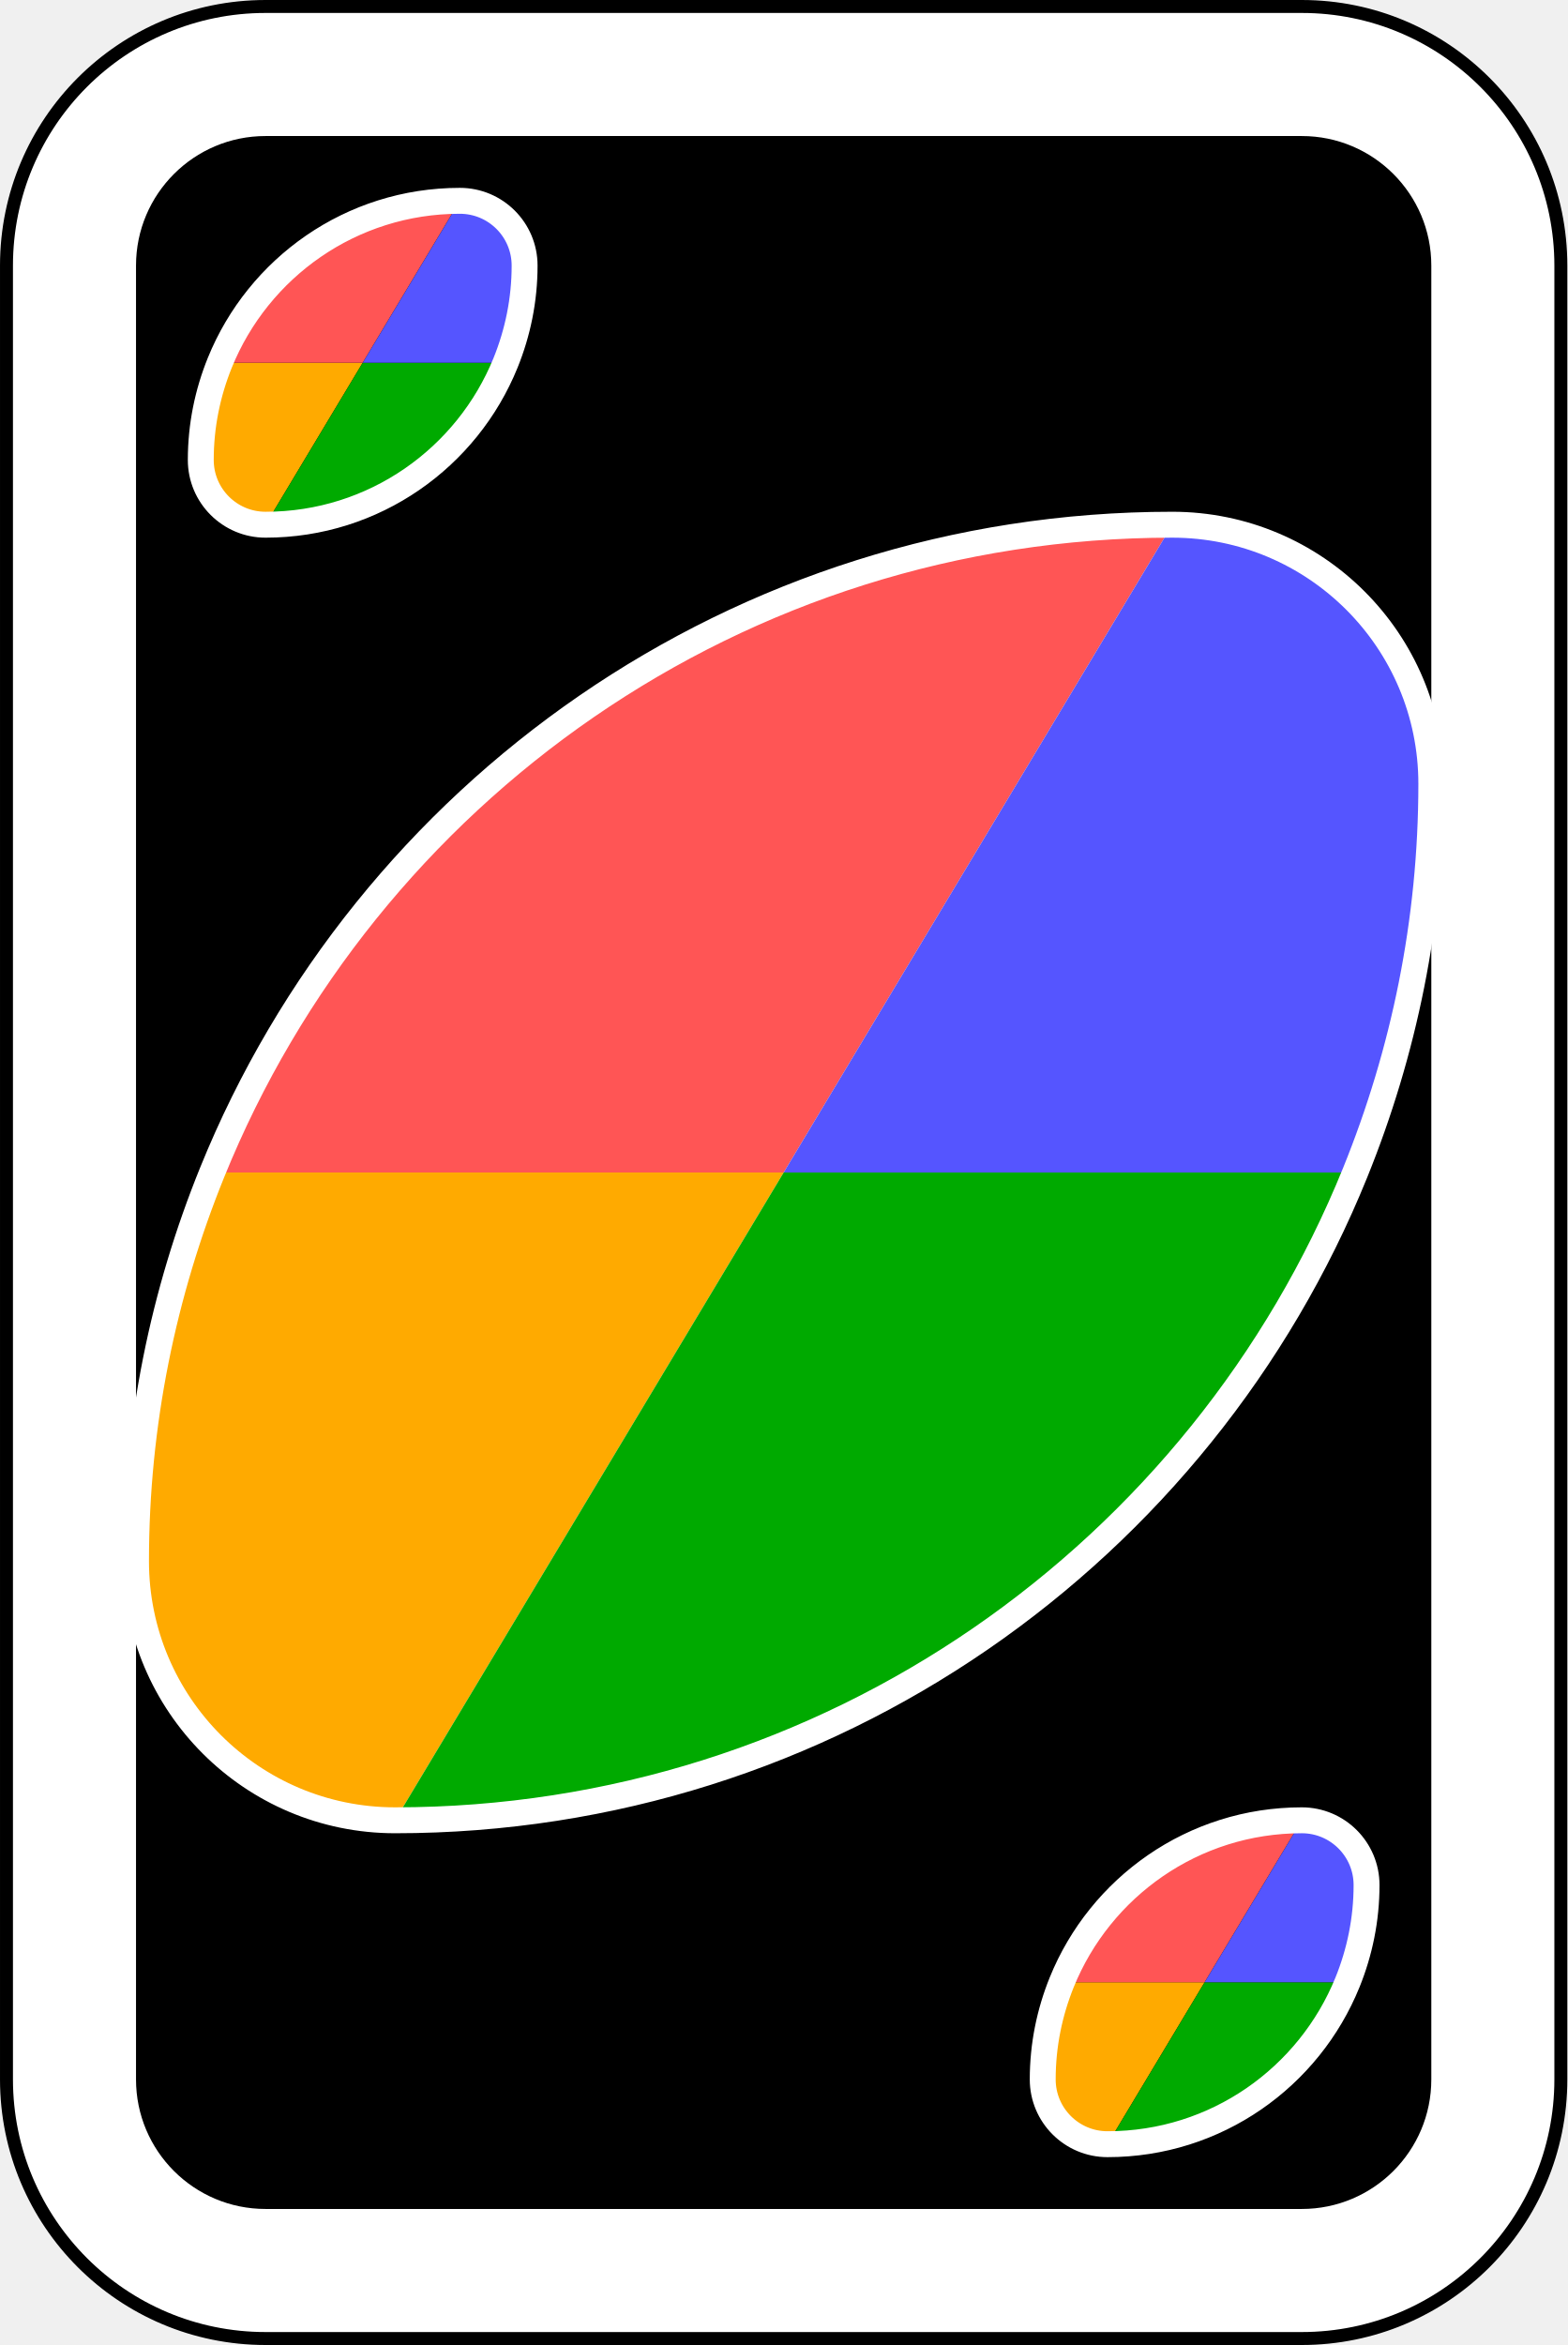
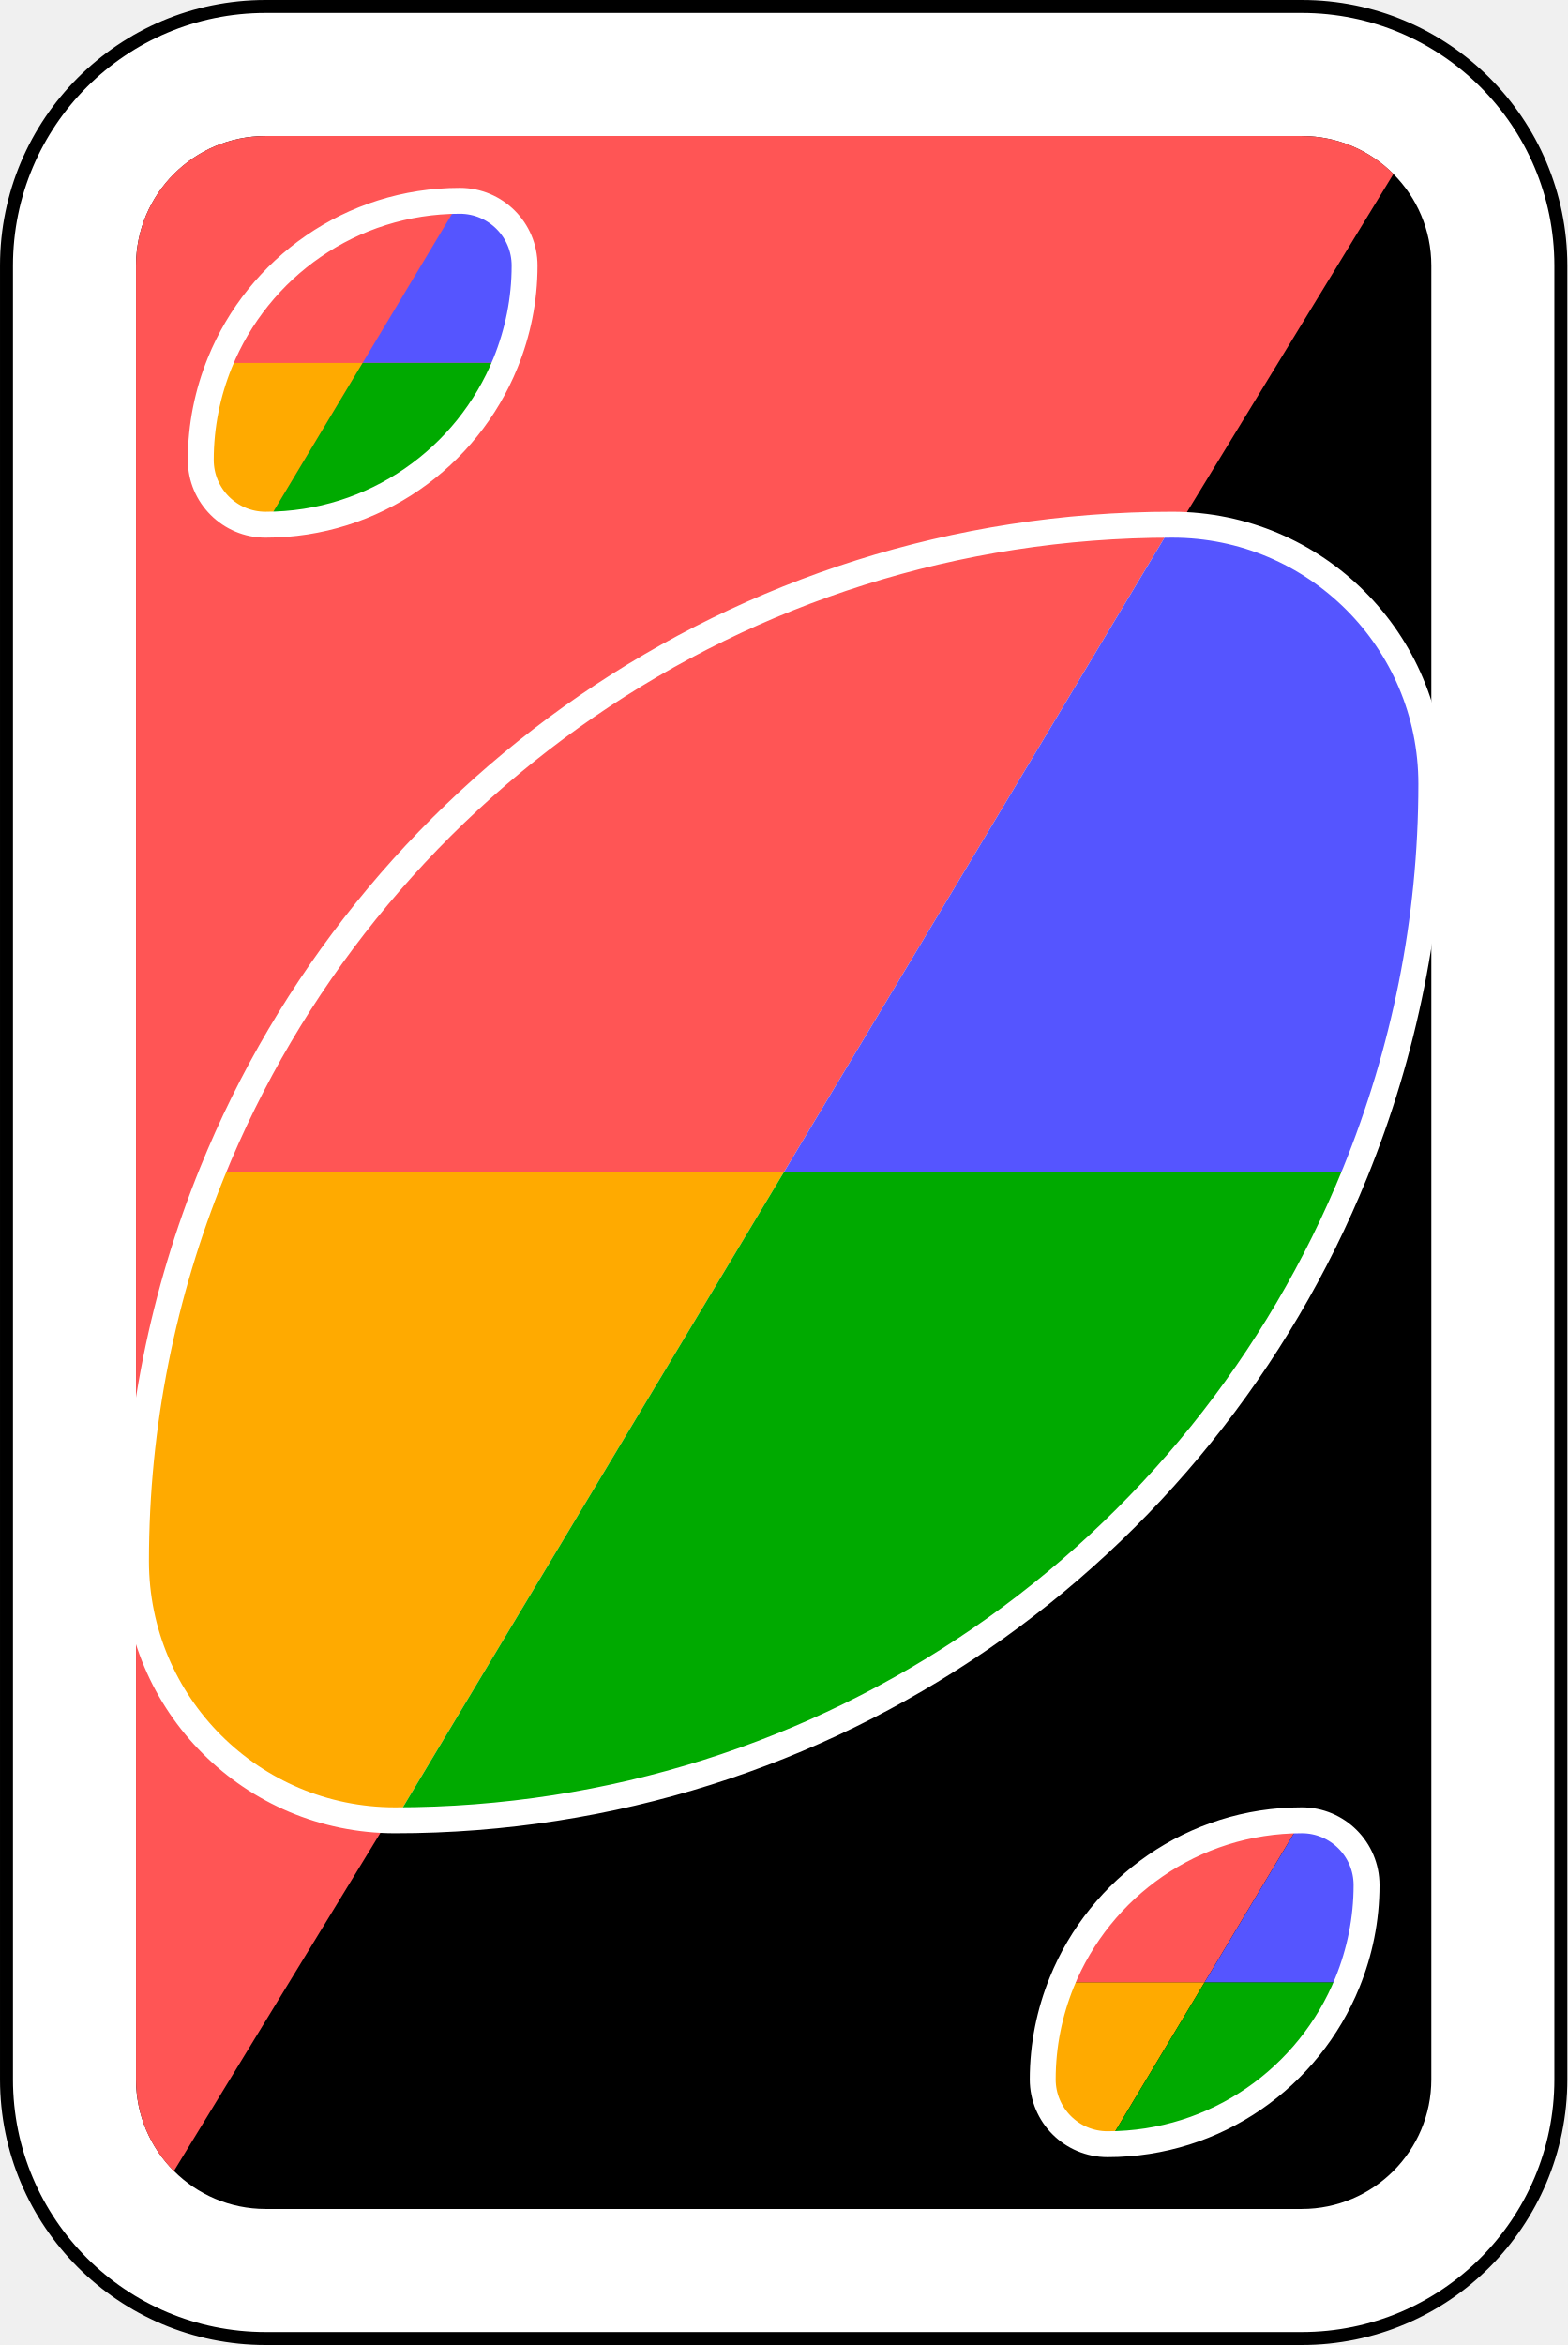
<svg xmlns="http://www.w3.org/2000/svg" width="68.298mm" height="102.164mm" viewBox="0 0 242 362" id="svg6093" version="1.1">
  <defs id="defs6095" />
  <g id="layer1" transform="translate(-270.4286,-325.6479)">
    <g id="g9888-0-5" transform="translate(-1588.571,1074.286)">
      <rect style="fill:#ffffff;fill-opacity:1;fill-rule:evenodd;stroke:#000000;stroke-width:2;stroke-miterlimit:4;stroke-dasharray:none" id="rect2987-8-5-81-2-4-9" y="-747.638" x="1860" ry="40" rx="40" height="360" width="240" />
      <rect style="fill:#000000;fill-opacity:1;fill-rule:evenodd;stroke:none" id="rect3757-26-33-5-9-0-0" y="-727.638" x="1880" ry="20" rx="20" height="320" width="200" />
+       <path id="rect2209" style="fill:#ff5555;fill-opacity:1;fill-rule:evenodd;stroke:none" d="m 1900,-727.638 h 160 c 5.54,0 10.54,2.23 14.155,5.845 l -188.31,308.31 c -3.615,-3.615 -5.845,-8.615 -5.845,-14.155 v -280 c 0,-11.08 8.92,-20 20,-20 z" />
      <path style="fill:#ffffff;fill-opacity:1;fill-rule:evenodd;stroke:none" id="path3773-0-4-8-4-60-3-86-5-7-5" d="m 2040,-667.638 c -88.366,0 -160,71.634 -160,160 0,22.091 17.909,40 40,40 88.366,0 160,-71.634 160,-160 0,-22.091 -17.909,-40 -40,-40 z" />
-       <path style="fill:#ffaa00;fill-opacity:1;fill-rule:evenodd;stroke:none" id="path3773-0-4-8-8-7-9-0-9-1" d="m 1891.75,-567.638 c -7.513,18.542 -11.75,38.763 -11.75,60 0,22.091 17.909,40 40,40 l 60,-100 -88.25,0 z" />
-       <path style="fill:#00aa00;fill-opacity:1;fill-rule:evenodd;stroke:none" id="path3773-0-4-8-8-5-6-5-0-08-2" d="m 1980,-567.638 -60,100 c 67.129,0 124.502,-41.389 148.25,-100 l -88.25,0 z" />
-       <path style="fill:#ff5555;fill-opacity:1;fill-rule:evenodd;stroke:none" id="path3773-0-4-8-8-1-4-3-1-0" d="m 2040,-667.638 c -67.129,0 -124.502,41.389 -148.25,100 l 88.25,0 60,-100 z" />
-       <path style="fill:#5555ff;fill-opacity:1;fill-rule:evenodd;stroke:none" id="path3773-0-4-8-8-5-8-3-9-4-9" d="m 2040,-667.638 -60,100 88.25,0 c 7.513,-18.542 11.75,-38.763 11.75,-60 0,-22.091 -17.909,-40 -40,-40 z" />
-       <path style="fill:#ffaa00;fill-opacity:1;fill-rule:evenodd;stroke:none" id="path3773-0-4-8-8-7-9-5-7-0-8" d="m 1892.938,-692.638 c -1.878,4.635 -2.938,9.691 -2.938,15 0,5.523 4.477,10 10,10 l 15,-25 -22.062,0 z" />
-       <path style="fill:#00aa00;fill-opacity:1;fill-rule:evenodd;stroke:none" id="path3773-0-4-8-8-5-6-5-08-9-79-9" d="m 1915,-692.638 -15,25 c 16.782,0 31.126,-10.347 37.062,-25 l -22.062,0 z" />
-       <path style="fill:#ff5555;fill-opacity:1;fill-rule:evenodd;stroke:none" id="path3773-0-4-8-8-1-4-39-9-5-1" d="m 1930,-717.638 c -16.782,0 -31.126,10.347 -37.062,25 l 22.062,0 15,-25 z" />
-       <path style="fill:#5555ff;fill-opacity:1;fill-rule:evenodd;stroke:none" id="path3773-0-4-8-8-5-8-3-3-7-38-7" d="m 1930,-717.638 -15,25 22.062,0 c 1.878,-4.635 2.938,-9.691 2.938,-15 0,-5.523 -4.477,-10 -10,-10 z" />
-       <path style="fill:#ffaa00;fill-opacity:1;fill-rule:evenodd;stroke:none" id="path3773-0-4-8-8-7-9-5-3-2-3" d="m 2022.938,-442.638 c -1.878,4.635 -2.938,9.691 -2.938,15 0,5.523 4.477,10 10,10 l 15,-25 -22.062,0 z" />
-       <path style="fill:#00aa00;fill-opacity:1;fill-rule:evenodd;stroke:none" id="path3773-0-4-8-8-5-6-5-08-5-3-3" d="m 2045,-442.638 -15,25 c 16.782,0 31.126,-10.347 37.062,-25 l -22.062,0 z" />
-       <path style="fill:#ff5555;fill-opacity:1;fill-rule:evenodd;stroke:none" id="path3773-0-4-8-8-1-4-39-7-2-0" d="m 2060,-467.638 c -16.782,0 -31.126,10.347 -37.062,25 l 22.062,0 15,-25 z" />
-       <path style="fill:#5555ff;fill-opacity:1;fill-rule:evenodd;stroke:none" id="path3773-0-4-8-8-5-8-3-3-6-1-7" d="m 2060,-467.638 -15,25 22.062,0 c 1.878,-4.635 2.938,-9.691 2.938,-15 0,-5.523 -4.477,-10 -10,-10 z" />
+       <path style="fill:#ffaa00;fill-opacity:1;fill-rule:evenodd;stroke:none" id="path3773-0-4-8-8-7-9-0-9-1" d="m 1891.75,-567.638 c -7.513,18.542 -11.75,38.763 -11.75,60 0,22.091 17.909,40 40,40 l 60,-100 z" />
+       <path style="fill:#00aa00;fill-opacity:1;fill-rule:evenodd;stroke:none" id="path3773-0-4-8-8-5-6-5-0-08-2" d="m 1980,-567.638 -60,100 c 67.129,0 124.502,-41.389 148.25,-100 z" />
+       <path style="fill:#ff5555;fill-opacity:1;fill-rule:evenodd;stroke:none" id="path3773-0-4-8-8-1-4-3-1-0" d="m 2040,-667.638 c -67.129,0 -124.502,41.389 -148.25,100 H 1980 Z" />
+       <path style="fill:#5555ff;fill-opacity:1;fill-rule:evenodd;stroke:none" id="path3773-0-4-8-8-5-8-3-9-4-9" d="m 2040,-667.638 -60,100 h 88.25 c 7.513,-18.542 11.75,-38.763 11.75,-60 0,-22.091 -17.909,-40 -40,-40 z" />
+       <path style="fill:#ffaa00;fill-opacity:1;fill-rule:evenodd;stroke:none" id="path3773-0-4-8-8-7-9-5-7-0-8" d="m 1892.938,-692.638 c -1.878,4.635 -2.938,9.691 -2.938,15 0,5.523 4.477,10 10,10 l 15,-25 z" />
+       <path style="fill:#00aa00;fill-opacity:1;fill-rule:evenodd;stroke:none" id="path3773-0-4-8-8-5-6-5-08-9-79-9" d="m 1915,-692.638 -15,25 c 16.782,0 31.126,-10.347 37.062,-25 z" />
+       <path style="fill:#ff5555;fill-opacity:1;fill-rule:evenodd;stroke:none" id="path3773-0-4-8-8-1-4-39-9-5-1" d="m 1930,-717.638 c -16.782,0 -31.126,10.347 -37.062,25 H 1915 Z" />
+       <path style="fill:#5555ff;fill-opacity:1;fill-rule:evenodd;stroke:none" id="path3773-0-4-8-8-5-8-3-3-7-38-7" d="m 1930,-717.638 -15,25 h 22.062 c 1.878,-4.635 2.938,-9.691 2.938,-15 0,-5.523 -4.477,-10 -10,-10 z" />
+       <path style="fill:#ffaa00;fill-opacity:1;fill-rule:evenodd;stroke:none" id="path3773-0-4-8-8-7-9-5-3-2-3" d="m 2022.938,-442.638 c -1.878,4.635 -2.938,9.691 -2.938,15 0,5.523 4.477,10 10,10 l 15,-25 z" />
+       <path style="fill:#00aa00;fill-opacity:1;fill-rule:evenodd;stroke:none" id="path3773-0-4-8-8-5-6-5-08-5-3-3" d="m 2045,-442.638 -15,25 c 16.782,0 31.126,-10.347 37.062,-25 z" />
+       <path style="fill:#ff5555;fill-opacity:1;fill-rule:evenodd;stroke:none" id="path3773-0-4-8-8-1-4-39-7-2-0" d="m 2060,-467.638 c -16.782,0 -31.126,10.347 -37.062,25 H 2045 Z" />
+       <path style="fill:#5555ff;fill-opacity:1;fill-rule:evenodd;stroke:none" id="path3773-0-4-8-8-5-8-3-3-6-1-7" d="m 2060,-467.638 -15,25 h 22.062 c 1.878,-4.635 2.938,-9.691 2.938,-15 0,-5.523 -4.477,-10 -10,-10 z" />
      <path style="fill:none;stroke:#ffffff;stroke-width:4;stroke-miterlimit:4;stroke-dasharray:none" id="path3773-0-4-8-8-7-9-0-03-8-0-6" d="m 2040,-667.638 c -67.129,0 -124.502,41.389 -148.25,100 -7.513,18.542 -11.75,38.763 -11.75,60 0,22.091 17.909,40 40,40 67.129,0 124.502,-41.389 148.25,-100 7.513,-18.542 11.75,-38.763 11.75,-60 0,-22.091 -17.909,-40 -40,-40 z" />
      <path style="fill:none;stroke:#ffffff;stroke-width:4;stroke-miterlimit:4;stroke-dasharray:none" id="path3773-0-4-8-8-7-9-0-03-8-9-4-6" d="m 1930,-717.638 c -16.782,0 -31.126,10.347 -37.062,25 -1.878,4.635 -2.938,9.691 -2.938,15 0,5.523 4.477,10 10,10 16.782,0 31.126,-10.347 37.062,-25 1.878,-4.635 2.938,-9.691 2.938,-15 0,-5.523 -4.477,-10 -10,-10 z" />
      <path style="fill:none;stroke:#ffffff;stroke-width:4;stroke-miterlimit:4;stroke-dasharray:none" id="path3773-0-4-8-8-7-9-0-03-8-9-5-07-0" d="m 2060,-467.638 c -16.782,0 -31.126,10.347 -37.062,25 -1.878,4.635 -2.938,9.691 -2.938,15 0,5.523 4.477,10 10,10 16.782,0 31.126,-10.347 37.062,-25 1.878,-4.635 2.938,-9.691 2.938,-15 0,-5.523 -4.477,-10 -10,-10 z" />
    </g>
  </g>
</svg>
